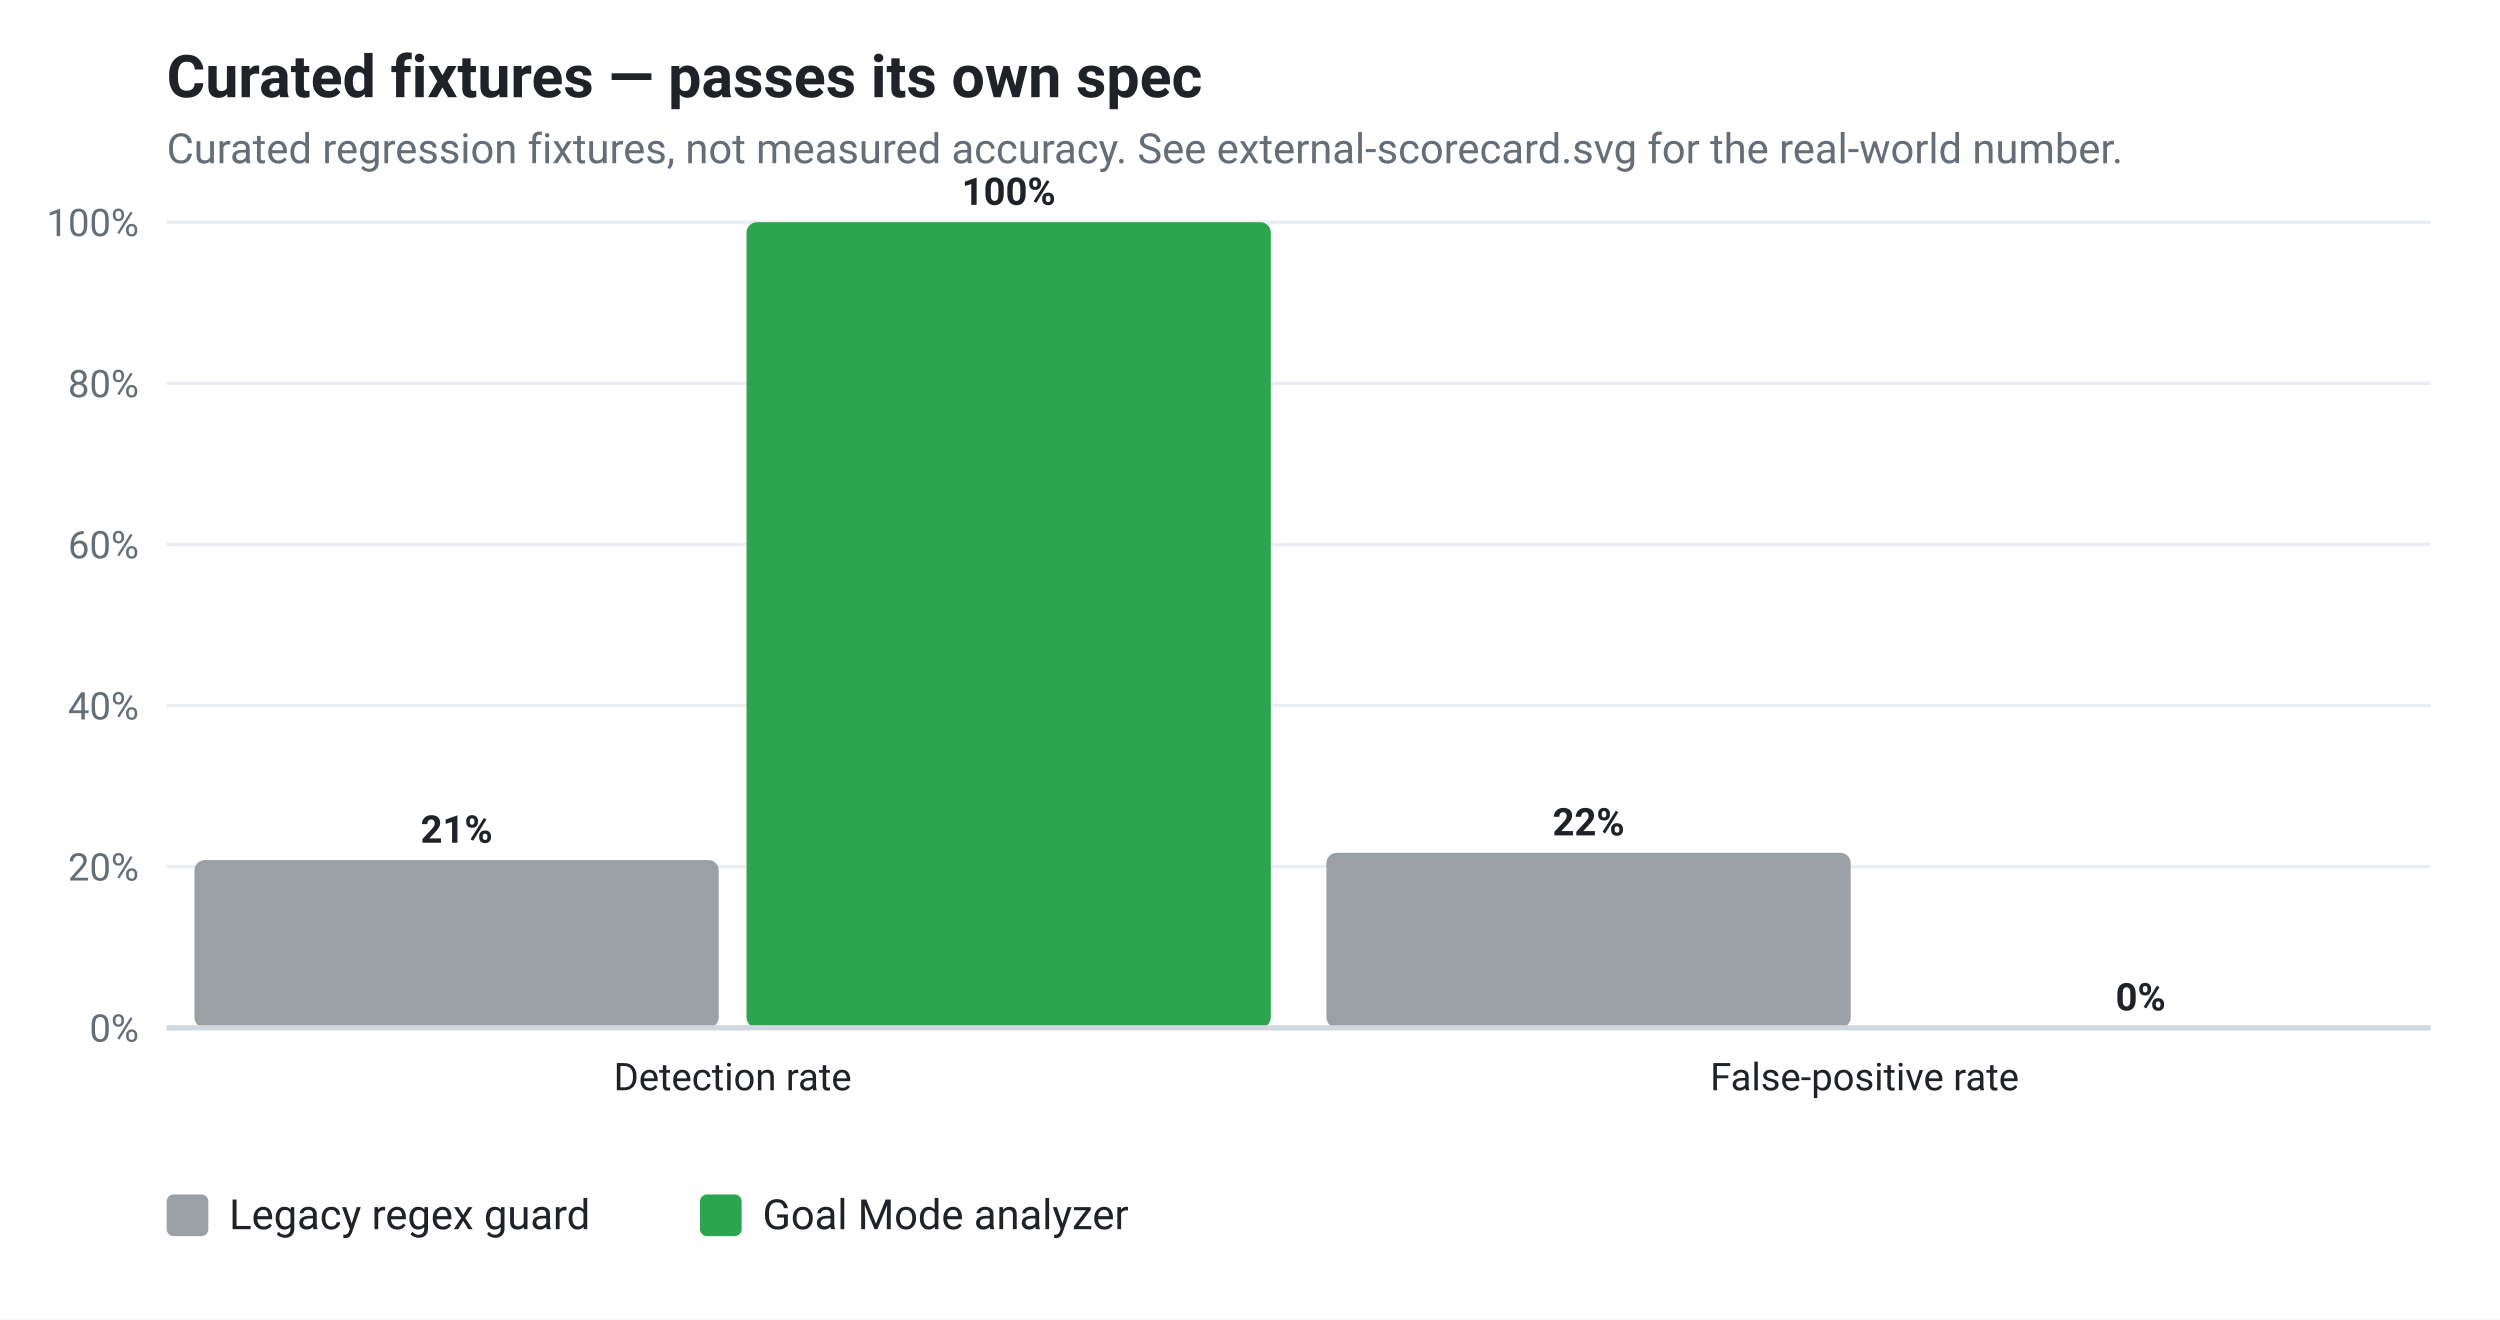
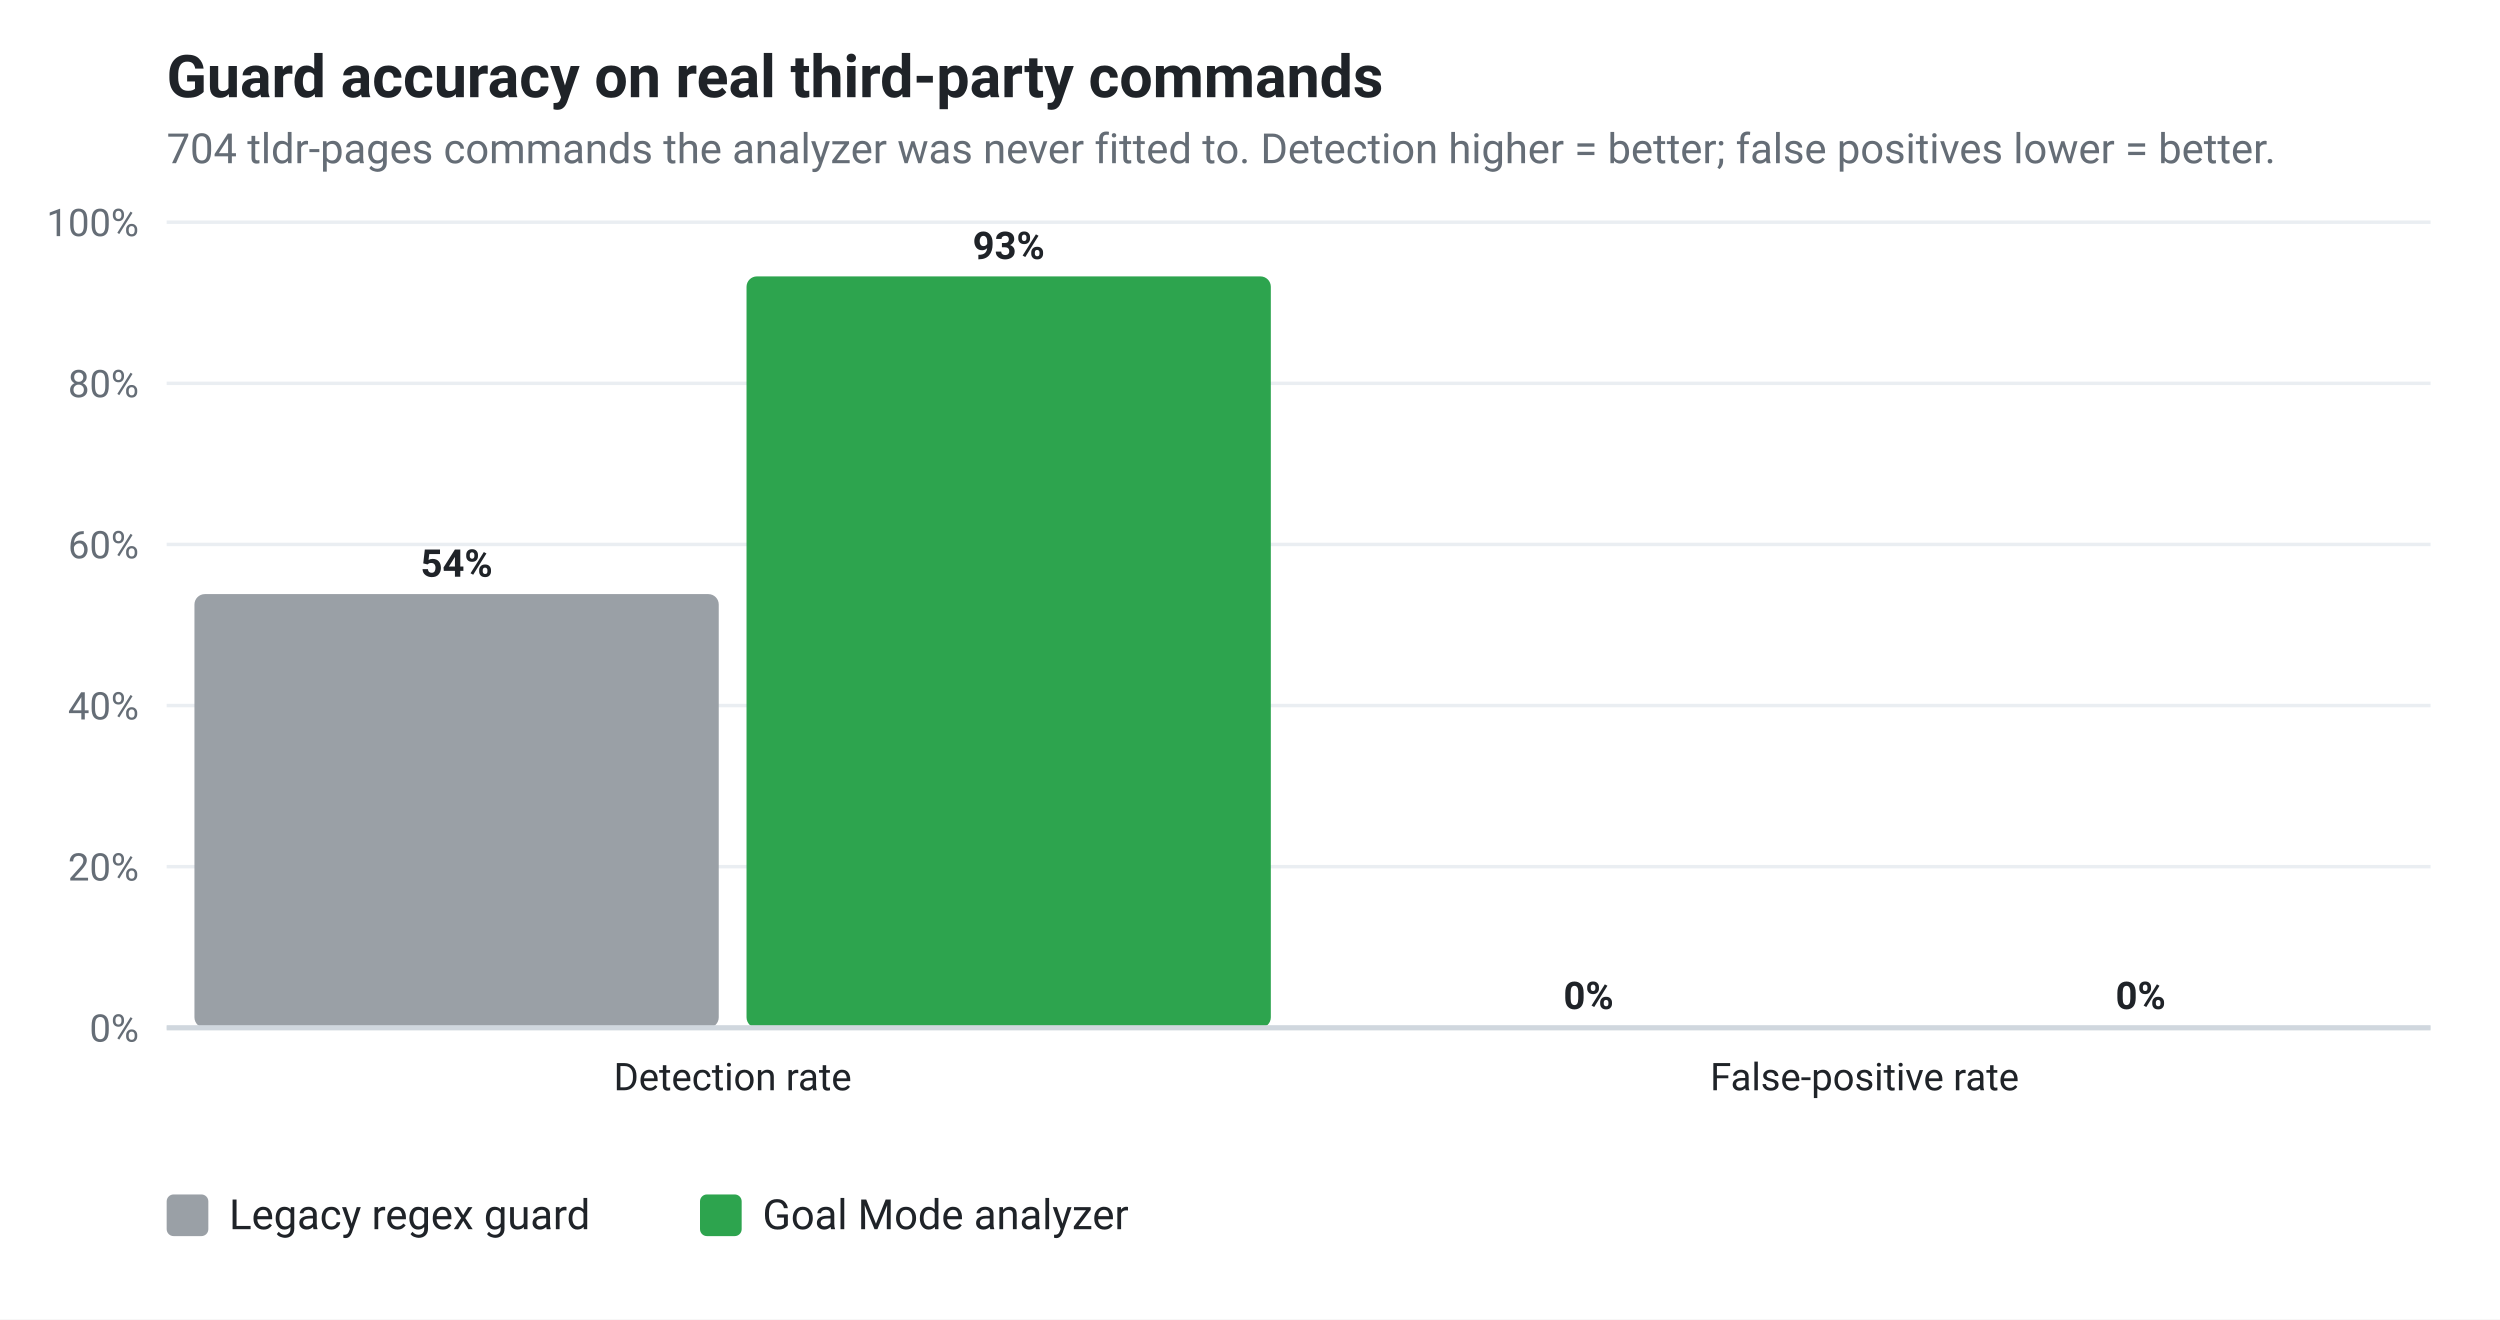
<svg xmlns="http://www.w3.org/2000/svg" width="720" height="380" viewBox="0 0 720 380" font-family="-apple-system,Segoe UI,Roboto,Helvetica,Arial,sans-serif">
  <rect width="720" height="380" fill="#ffffff" />
-   <text x="48" y="28" font-size="17" font-weight="700" fill="#1f2328">Curated fixtures — passes its own spec</text>
-   <text x="48" y="47" font-size="12" fill="#656d76">Curated regression fixtures, not measured accuracy. See external-scorecard.svg for the real-world number.</text>
+   <text x="48" y="28" font-size="17" font-weight="700" fill="#1f2328">Guard accuracy on real third-party commands</text>
+   <text x="48" y="47" font-size="12" fill="#656d76">704 tldr-pages commands the analyzer was never fitted to. Detection higher = better; false positives lower = better.</text>
  <line x1="48" y1="296.0" x2="700" y2="296.0" stroke="#eaeef2" stroke-width="1" />
  <text x="40" y="300.0" font-size="11" text-anchor="end" fill="#656d76">0%</text>
  <line x1="48" y1="249.6" x2="700" y2="249.6" stroke="#eaeef2" stroke-width="1" />
  <text x="40" y="253.6" font-size="11" text-anchor="end" fill="#656d76">20%</text>
  <line x1="48" y1="203.2" x2="700" y2="203.2" stroke="#eaeef2" stroke-width="1" />
  <text x="40" y="207.2" font-size="11" text-anchor="end" fill="#656d76">40%</text>
  <line x1="48" y1="156.8" x2="700" y2="156.8" stroke="#eaeef2" stroke-width="1" />
  <text x="40" y="160.8" font-size="11" text-anchor="end" fill="#656d76">60%</text>
  <line x1="48" y1="110.4" x2="700" y2="110.4" stroke="#eaeef2" stroke-width="1" />
  <text x="40" y="114.4" font-size="11" text-anchor="end" fill="#656d76">80%</text>
  <line x1="48" y1="64.0" x2="700" y2="64.0" stroke="#eaeef2" stroke-width="1" />
  <text x="40" y="68.0" font-size="11" text-anchor="end" fill="#656d76">100%</text>
-   <rect x="56.0" y="247.7" width="151.0" height="48.3" rx="3" fill="#9aa0a6" />
-   <text x="131.5" y="242.7" font-size="11" font-weight="600" text-anchor="middle" fill="#1f2328">21%</text>
-   <rect x="215.0" y="64.0" width="151.0" height="232.0" rx="3" fill="#2da44e" />
-   <text x="290.5" y="59.0" font-size="11" font-weight="600" text-anchor="middle" fill="#1f2328">100%</text>
+   <rect x="56.0" y="171.1" width="151.0" height="124.9" rx="3" fill="#9aa0a6" />
+   <text x="131.5" y="166.1" font-size="11" font-weight="600" text-anchor="middle" fill="#1f2328">54%</text>
+   <rect x="215.0" y="79.6" width="151.0" height="216.4" rx="3" fill="#2da44e" />
+   <text x="290.5" y="74.6" font-size="11" font-weight="600" text-anchor="middle" fill="#1f2328">93%</text>
  <text x="211.0" y="314.0" font-size="11" text-anchor="middle" fill="#1f2328">Detection rate</text>
-   <rect x="382.0" y="245.6" width="151.0" height="50.4" rx="3" fill="#9aa0a6" />
-   <text x="457.5" y="240.6" font-size="11" font-weight="600" text-anchor="middle" fill="#1f2328">22%</text>
-   <rect x="541.0" y="296.0" width="151.0" height="0.0" rx="3" fill="#2da44e" />
-   <text x="616.5" y="291.0" font-size="11" font-weight="600" text-anchor="middle" fill="#1f2328">0%</text>
+   <rect x="382.0" y="295.6" width="151.0" height="0.4" rx="3" fill="#9aa0a6" />
+   <text x="457.5" y="290.6" font-size="11" font-weight="600" text-anchor="middle" fill="#1f2328">0%</text>
+   <rect x="541.0" y="295.6" width="151.0" height="0.4" rx="3" fill="#2da44e" />
+   <text x="616.5" y="290.6" font-size="11" font-weight="600" text-anchor="middle" fill="#1f2328">0%</text>
  <text x="537.0" y="314.0" font-size="11" text-anchor="middle" fill="#1f2328">False-positive rate</text>
  <line x1="48" y1="296" x2="700" y2="296" stroke="#d0d7de" stroke-width="1.5" />
  <rect x="48" y="344" width="12" height="12" rx="2" fill="#9aa0a6" />
  <text x="66" y="354" font-size="12" fill="#1f2328">Legacy regex guard</text>
  <rect x="201.6" y="344" width="12" height="12" rx="2" fill="#2da44e" />
  <text x="219.6" y="354" font-size="12" fill="#1f2328">Goal Mode analyzer</text>
</svg>
